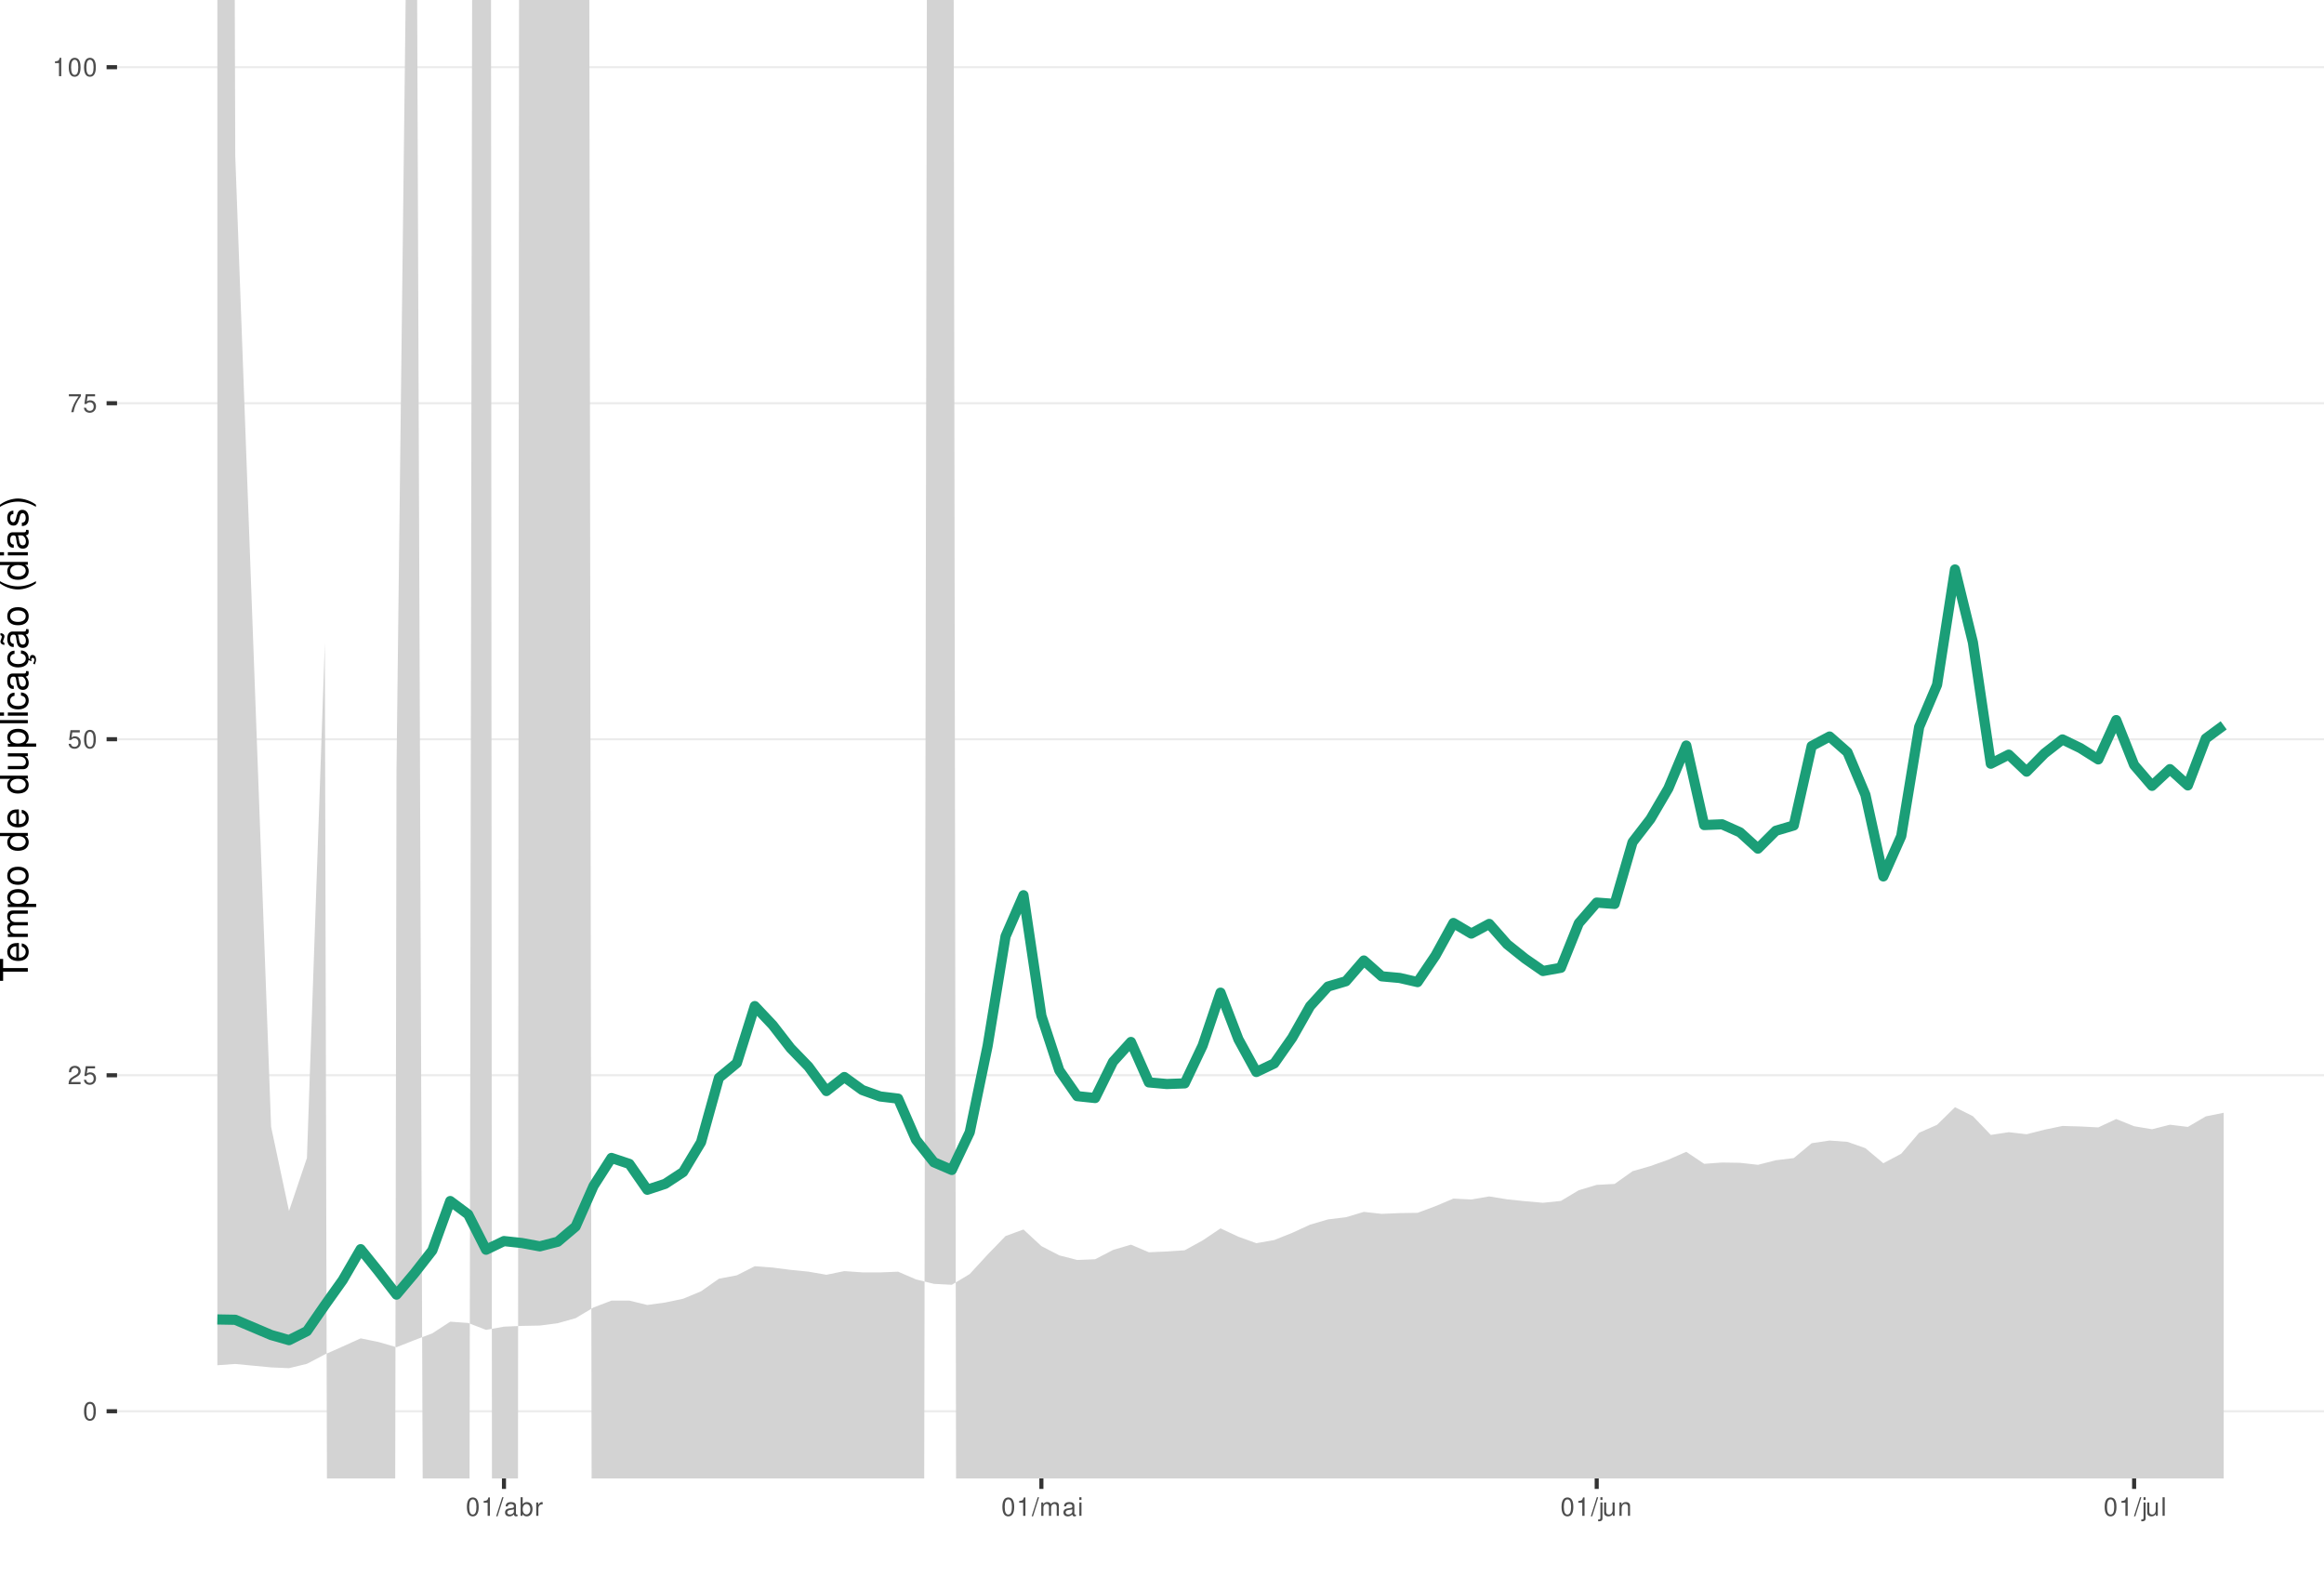
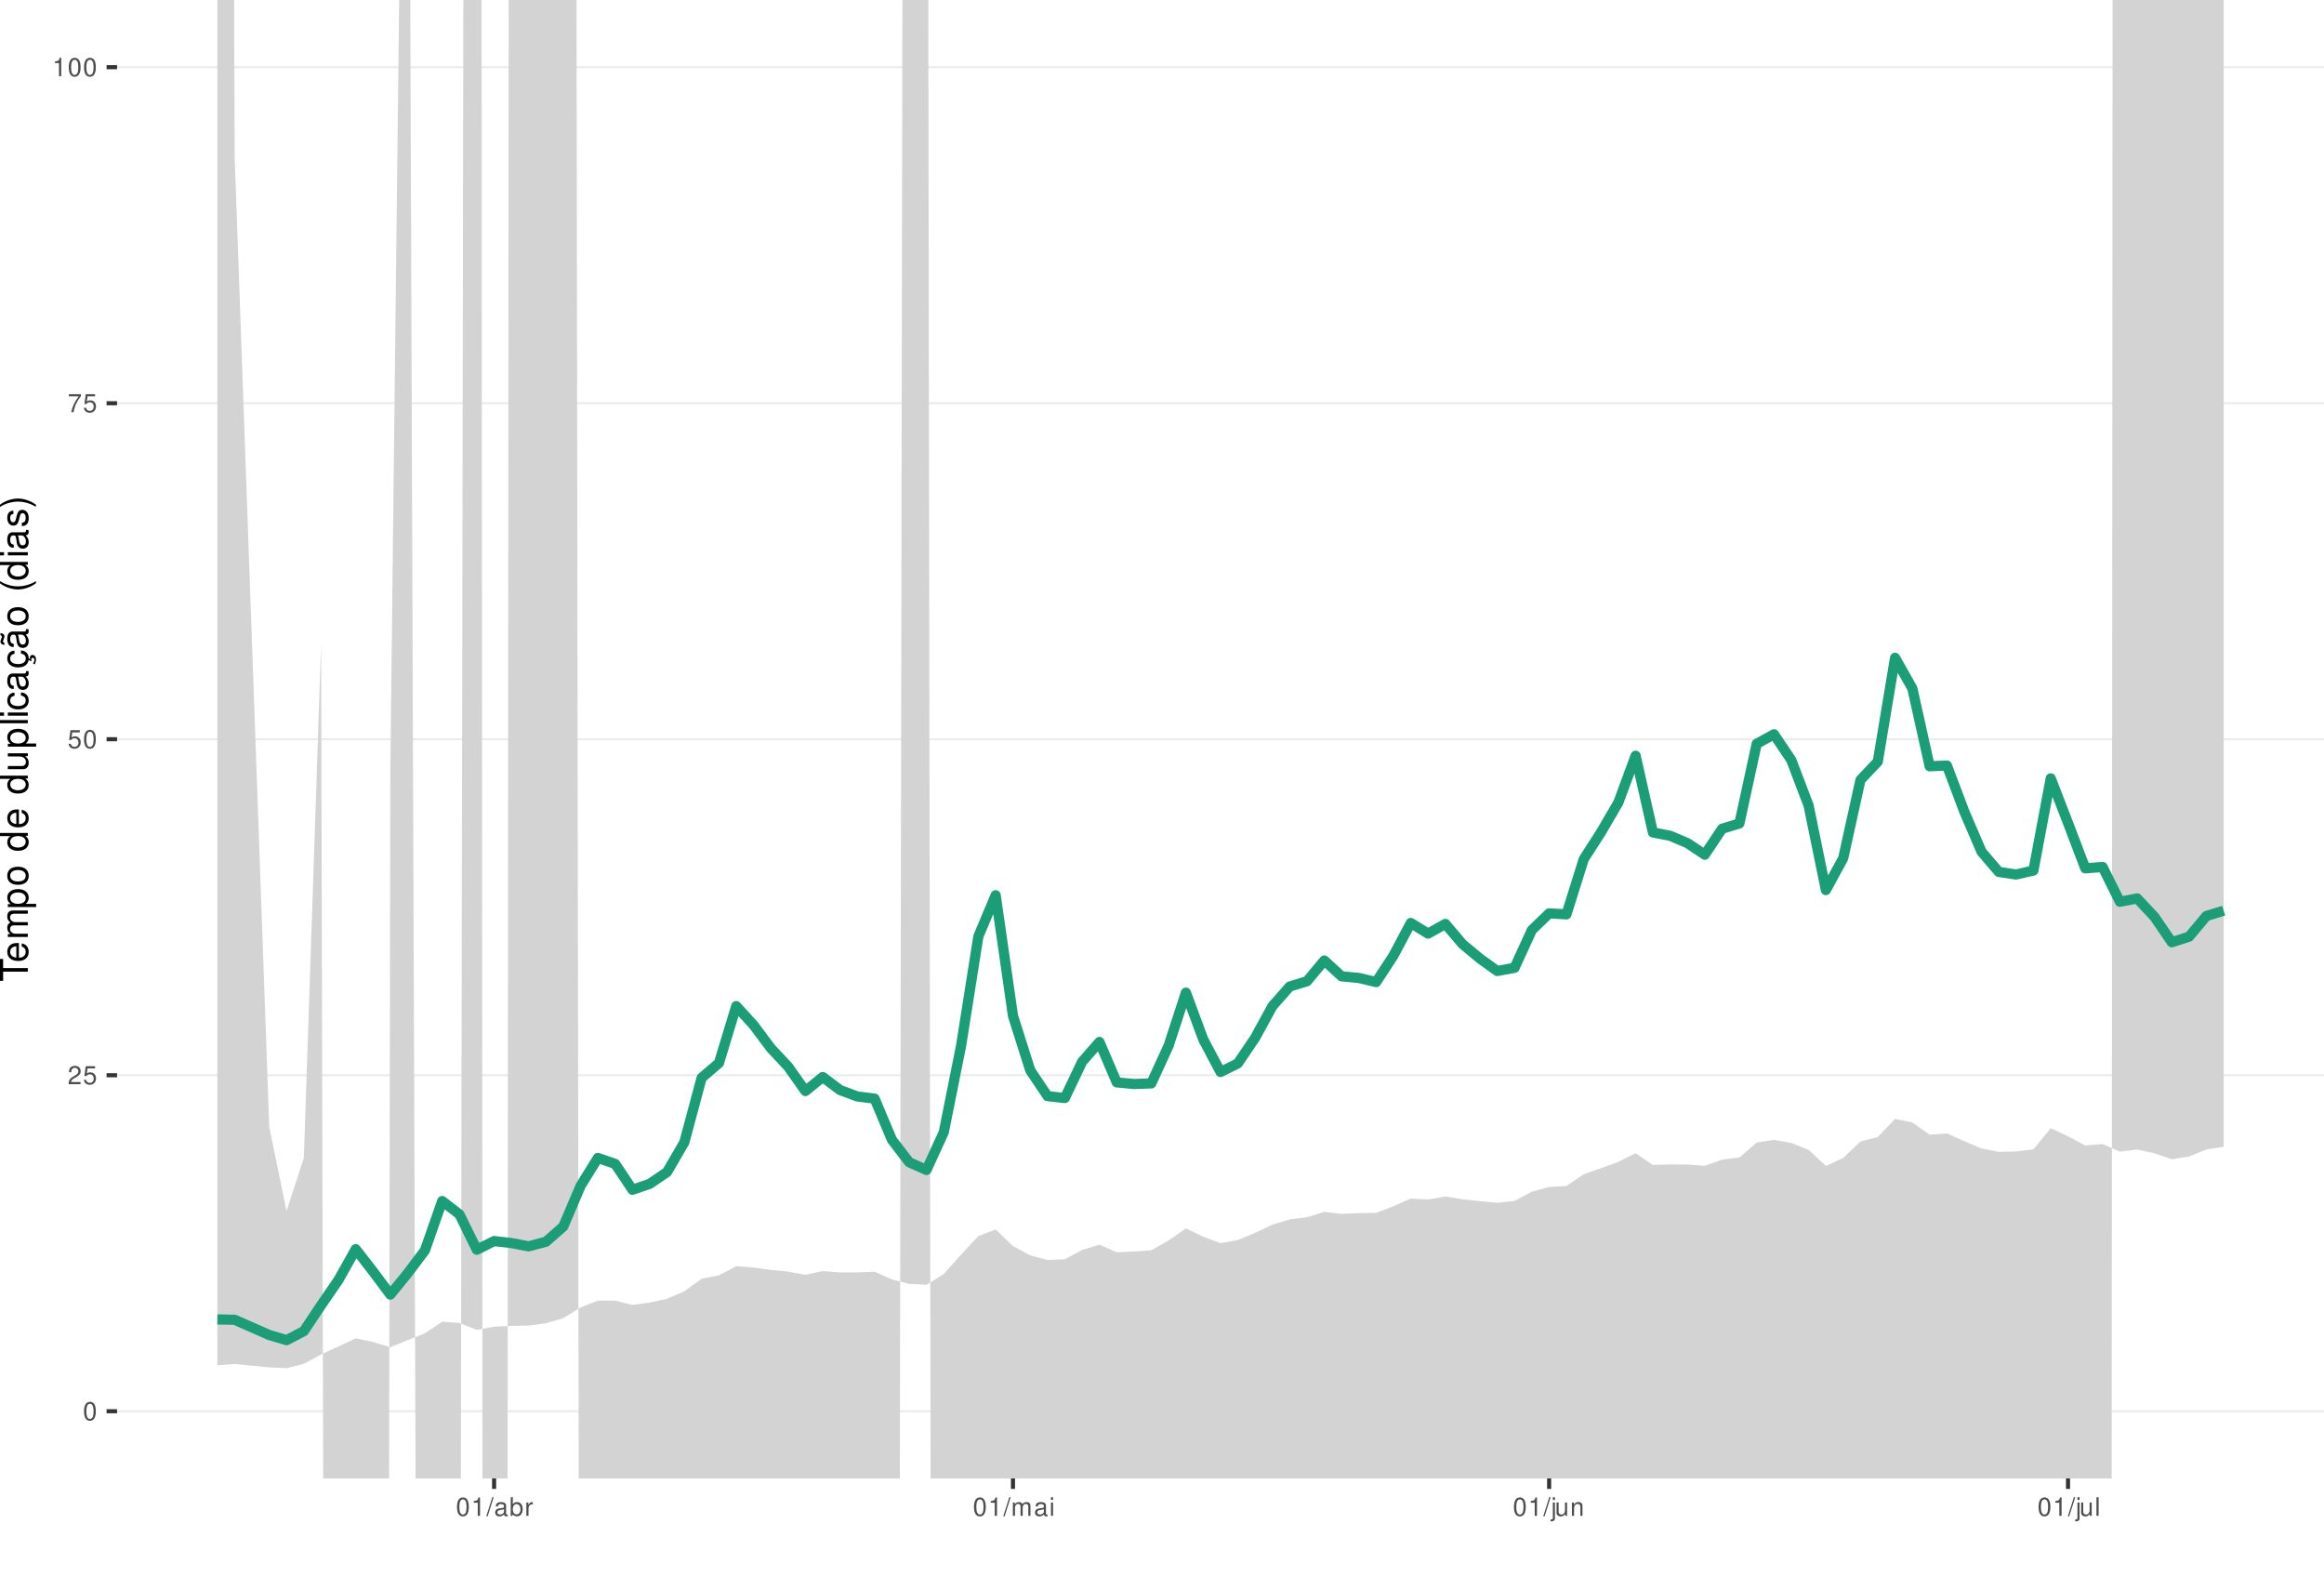
<svg xmlns="http://www.w3.org/2000/svg" xmlns:xlink="http://www.w3.org/1999/xlink" width="609pt" height="413pt" viewBox="0 0 609 413" version="1.1">
  <defs>
    <g>
      <symbol overflow="visible" id="glyph0-0">
        <path style="stroke:none;" d="" />
      </symbol>
      <symbol overflow="visible" id="glyph0-1">
        <path style="stroke:none;" d="M 1.828 -4.812 C 1.391 -4.812 0.984 -4.609 0.75 -4.281 C 0.438 -3.859 0.281 -3.219 0.281 -2.328 C 0.281 -0.703 0.812 0.156 1.828 0.156 C 2.828 0.156 3.375 -0.703 3.375 -2.297 C 3.375 -3.219 3.234 -3.844 2.922 -4.281 C 2.672 -4.625 2.281 -4.812 1.828 -4.812 Z M 1.828 -4.297 C 2.469 -4.297 2.781 -3.641 2.781 -2.344 C 2.781 -0.969 2.469 -0.328 1.812 -0.328 C 1.203 -0.328 0.891 -1 0.891 -2.328 C 0.891 -3.641 1.203 -4.297 1.828 -4.297 Z M 1.828 -4.297 " />
      </symbol>
      <symbol overflow="visible" id="glyph0-2">
        <path style="stroke:none;" d="M 3.375 -0.578 L 0.891 -0.578 C 0.938 -0.984 1.156 -1.234 1.734 -1.578 L 2.406 -1.953 C 3.062 -2.328 3.406 -2.812 3.406 -3.406 C 3.406 -3.812 3.234 -4.188 2.969 -4.438 C 2.688 -4.688 2.344 -4.812 1.891 -4.812 C 1.297 -4.812 0.844 -4.594 0.578 -4.188 C 0.422 -3.938 0.344 -3.641 0.328 -3.141 L 0.922 -3.141 C 0.938 -3.469 0.984 -3.672 1.062 -3.828 C 1.219 -4.125 1.516 -4.297 1.875 -4.297 C 2.406 -4.297 2.797 -3.906 2.797 -3.391 C 2.797 -3.016 2.578 -2.672 2.156 -2.438 L 1.547 -2.078 C 0.562 -1.516 0.281 -1.062 0.219 0 L 3.375 0 Z M 3.375 -0.578 " />
      </symbol>
      <symbol overflow="visible" id="glyph0-3">
        <path style="stroke:none;" d="M 3.172 -4.719 L 0.734 -4.719 L 0.375 -2.156 L 0.922 -2.156 C 1.188 -2.469 1.422 -2.594 1.797 -2.594 C 2.422 -2.594 2.812 -2.156 2.812 -1.453 C 2.812 -0.781 2.422 -0.359 1.781 -0.359 C 1.266 -0.359 0.953 -0.625 0.812 -1.156 L 0.234 -1.156 C 0.312 -0.766 0.375 -0.578 0.516 -0.406 C 0.781 -0.047 1.266 0.156 1.797 0.156 C 2.75 0.156 3.422 -0.547 3.422 -1.531 C 3.422 -2.469 2.797 -3.109 1.891 -3.109 C 1.562 -3.109 1.297 -3.016 1.016 -2.828 L 1.203 -4.141 L 3.172 -4.141 Z M 3.172 -4.719 " />
      </symbol>
      <symbol overflow="visible" id="glyph0-4">
        <path style="stroke:none;" d="M 3.469 -4.719 L 0.312 -4.719 L 0.312 -4.141 L 2.859 -4.141 C 1.734 -2.531 1.266 -1.547 0.922 0 L 1.547 0 C 1.797 -1.516 2.391 -2.812 3.469 -4.234 Z M 3.469 -4.719 " />
      </symbol>
      <symbol overflow="visible" id="glyph0-5">
        <path style="stroke:none;" d="M 1.719 -3.422 L 1.719 0 L 2.312 0 L 2.312 -4.812 L 1.922 -4.812 C 1.719 -4.078 1.578 -3.969 0.672 -3.859 L 0.672 -3.422 Z M 1.719 -3.422 " />
      </symbol>
      <symbol overflow="visible" id="glyph0-6">
        <path style="stroke:none;" d="M 1.531 -4.859 L -0.047 0.141 L 0.312 0.141 L 1.891 -4.859 Z M 1.531 -4.859 " />
      </symbol>
      <symbol overflow="visible" id="glyph0-7">
        <path style="stroke:none;" d="M 3.562 -0.328 C 3.5 -0.312 3.469 -0.312 3.438 -0.312 C 3.25 -0.312 3.141 -0.406 3.141 -0.578 L 3.141 -2.641 C 3.141 -3.25 2.688 -3.594 1.828 -3.594 C 1.312 -3.594 0.906 -3.438 0.672 -3.188 C 0.516 -3 0.453 -2.797 0.438 -2.453 L 0.984 -2.453 C 1.031 -2.875 1.297 -3.078 1.812 -3.078 C 2.312 -3.078 2.594 -2.891 2.594 -2.562 L 2.594 -2.406 C 2.578 -2.172 2.469 -2.078 2.016 -2.031 C 1.219 -1.922 1.109 -1.891 0.891 -1.812 C 0.484 -1.641 0.281 -1.328 0.281 -0.875 C 0.281 -0.25 0.719 0.156 1.422 0.156 C 1.859 0.156 2.219 0 2.609 -0.359 C 2.656 0 2.828 0.156 3.188 0.156 C 3.297 0.156 3.375 0.141 3.562 0.094 Z M 2.594 -1.094 C 2.594 -0.906 2.531 -0.797 2.375 -0.641 C 2.141 -0.438 1.875 -0.328 1.547 -0.328 C 1.109 -0.328 0.859 -0.547 0.859 -0.891 C 0.859 -1.266 1.094 -1.438 1.703 -1.531 C 2.297 -1.609 2.406 -1.641 2.594 -1.719 Z M 2.594 -1.094 " />
      </symbol>
      <symbol overflow="visible" id="glyph0-8">
        <path style="stroke:none;" d="M 0.359 -4.859 L 0.359 0 L 0.859 0 L 0.859 -0.453 C 1.125 -0.047 1.484 0.156 1.969 0.156 C 2.875 0.156 3.484 -0.594 3.484 -1.75 C 3.484 -2.891 2.922 -3.594 1.984 -3.594 C 1.516 -3.594 1.172 -3.406 0.906 -3.016 L 0.906 -4.859 Z M 1.891 -3.062 C 2.5 -3.062 2.906 -2.531 2.906 -1.703 C 2.906 -0.906 2.484 -0.359 1.891 -0.359 C 1.297 -0.359 0.906 -0.906 0.906 -1.719 C 0.906 -2.531 1.297 -3.062 1.891 -3.062 Z M 1.891 -3.062 " />
      </symbol>
      <symbol overflow="visible" id="glyph0-9">
        <path style="stroke:none;" d="M 0.453 -3.484 L 0.453 0 L 1.016 0 L 1.016 -1.812 C 1.031 -2.656 1.375 -3.016 2.141 -3 L 2.141 -3.562 C 2.047 -3.578 1.984 -3.594 1.922 -3.594 C 1.562 -3.594 1.297 -3.375 0.969 -2.859 L 0.969 -3.484 Z M 0.453 -3.484 " />
      </symbol>
      <symbol overflow="visible" id="glyph0-10">
        <path style="stroke:none;" d="M 0.469 -3.484 L 0.469 0 L 1.031 0 L 1.031 -2.188 C 1.031 -2.703 1.391 -3.109 1.844 -3.109 C 2.25 -3.109 2.484 -2.844 2.484 -2.406 L 2.484 0 L 3.047 0 L 3.047 -2.188 C 3.047 -2.703 3.422 -3.109 3.875 -3.109 C 4.266 -3.109 4.516 -2.844 4.516 -2.406 L 4.516 0 L 5.078 0 L 5.078 -2.609 C 5.078 -3.234 4.719 -3.594 4.062 -3.594 C 3.594 -3.594 3.312 -3.453 2.984 -3.062 C 2.781 -3.422 2.5 -3.594 2.047 -3.594 C 1.578 -3.594 1.266 -3.422 0.984 -3 L 0.984 -3.484 Z M 0.469 -3.484 " />
      </symbol>
      <symbol overflow="visible" id="glyph0-11">
        <path style="stroke:none;" d="M 1 -3.484 L 0.453 -3.484 L 0.453 0 L 1 0 Z M 1 -4.859 L 0.438 -4.859 L 0.438 -4.156 L 1 -4.156 Z M 1 -4.859 " />
      </symbol>
      <symbol overflow="visible" id="glyph0-12">
        <path style="stroke:none;" d="M 0.469 -3.484 L 0.469 0.5 C 0.469 0.859 0.359 0.969 0.016 0.969 C -0.031 0.969 -0.047 0.969 -0.125 0.953 L -0.125 1.438 C -0.047 1.438 -0.016 1.453 0.062 1.453 C 0.688 1.453 1.016 1.203 1.016 0.719 L 1.016 -3.484 Z M 1.016 -4.859 L 0.469 -4.859 L 0.469 -4.156 L 1.016 -4.156 Z M 1.016 -4.859 " />
      </symbol>
      <symbol overflow="visible" id="glyph0-13">
        <path style="stroke:none;" d="M 3.203 0 L 3.203 -3.484 L 2.656 -3.484 L 2.656 -1.516 C 2.656 -0.797 2.281 -0.328 1.703 -0.328 C 1.266 -0.328 0.984 -0.594 0.984 -1.016 L 0.984 -3.484 L 0.438 -3.484 L 0.438 -0.797 C 0.438 -0.219 0.859 0.156 1.547 0.156 C 2.062 0.156 2.391 -0.031 2.703 -0.484 L 2.703 0 Z M 3.203 0 " />
      </symbol>
      <symbol overflow="visible" id="glyph0-14">
        <path style="stroke:none;" d="M 0.469 -3.484 L 0.469 0 L 1.031 0 L 1.031 -1.922 C 1.031 -2.641 1.391 -3.109 1.969 -3.109 C 2.406 -3.109 2.688 -2.828 2.688 -2.422 L 2.688 0 L 3.234 0 L 3.234 -2.641 C 3.234 -3.219 2.812 -3.594 2.141 -3.594 C 1.625 -3.594 1.281 -3.391 0.984 -2.906 L 0.984 -3.484 Z M 0.469 -3.484 " />
      </symbol>
      <symbol overflow="visible" id="glyph0-15">
        <path style="stroke:none;" d="M 1.016 -4.859 L 0.453 -4.859 L 0.453 0 L 1.016 0 Z M 1.016 -4.859 " />
      </symbol>
      <symbol overflow="visible" id="glyph1-0">
        <path style="stroke:none;" d="" />
      </symbol>
      <symbol overflow="visible" id="glyph1-1">
        <path style="stroke:none;" d="M -6.469 -3.547 L -6.469 -5.938 L -7.297 -5.938 L -7.297 -0.203 L -6.469 -0.203 L -6.469 -2.609 L 0 -2.609 L 0 -3.547 Z M -6.469 -3.547 " />
      </symbol>
      <symbol overflow="visible" id="glyph1-2">
        <path style="stroke:none;" d="M -2.344 -5.125 C -3.141 -5.125 -3.625 -5.062 -4.016 -4.922 C -4.875 -4.578 -5.391 -3.781 -5.391 -2.797 C -5.391 -1.344 -4.281 -0.406 -2.547 -0.406 C -0.812 -0.406 0.234 -1.297 0.234 -2.781 C 0.234 -3.984 -0.453 -4.812 -1.594 -5.016 L -1.594 -4.188 C -0.906 -3.953 -0.547 -3.484 -0.547 -2.812 C -0.547 -2.281 -0.781 -1.828 -1.219 -1.547 C -1.516 -1.344 -1.812 -1.281 -2.344 -1.266 Z M -3.016 -1.297 C -3.984 -1.359 -4.625 -1.953 -4.625 -2.797 C -4.625 -3.641 -3.953 -4.234 -3.016 -4.234 Z M -3.016 -1.297 " />
      </symbol>
      <symbol overflow="visible" id="glyph1-3">
        <path style="stroke:none;" d="M -5.234 -0.703 L 0 -0.703 L 0 -1.547 L -3.297 -1.547 C -4.047 -1.547 -4.656 -2.094 -4.656 -2.766 C -4.656 -3.391 -4.281 -3.734 -3.609 -3.734 L 0 -3.734 L 0 -4.578 L -3.297 -4.578 C -4.047 -4.578 -4.656 -5.125 -4.656 -5.812 C -4.656 -6.422 -4.266 -6.781 -3.609 -6.781 L 0 -6.781 L 0 -7.625 L -3.938 -7.625 C -4.875 -7.625 -5.391 -7.078 -5.391 -6.094 C -5.391 -5.406 -5.188 -4.984 -4.594 -4.484 C -5.156 -4.188 -5.391 -3.766 -5.391 -3.078 C -5.391 -2.375 -5.125 -1.906 -4.5 -1.469 L -5.234 -1.469 Z M -5.234 -0.703 " />
      </symbol>
      <symbol overflow="visible" id="glyph1-4">
        <path style="stroke:none;" d="M 2.188 -0.547 L 2.188 -1.375 L -0.547 -1.375 C -0.016 -1.812 0.234 -2.312 0.234 -2.984 C 0.234 -4.344 -0.859 -5.234 -2.531 -5.234 C -4.297 -5.234 -5.391 -4.375 -5.391 -2.984 C -5.391 -2.266 -5.062 -1.703 -4.453 -1.312 L -5.234 -1.312 L -5.234 -0.547 Z M -4.609 -2.844 C -4.609 -3.766 -3.797 -4.359 -2.547 -4.359 C -1.359 -4.359 -0.547 -3.75 -0.547 -2.844 C -0.547 -1.953 -1.344 -1.375 -2.578 -1.375 C -3.812 -1.375 -4.609 -1.953 -4.609 -2.844 Z M -4.609 -2.844 " />
      </symbol>
      <symbol overflow="visible" id="glyph1-5">
        <path style="stroke:none;" d="M -5.391 -2.719 C -5.391 -1.234 -4.344 -0.359 -2.578 -0.359 C -0.812 -0.359 0.234 -1.234 0.234 -2.734 C 0.234 -4.203 -0.812 -5.094 -2.547 -5.094 C -4.359 -5.094 -5.391 -4.234 -5.391 -2.719 Z M -4.625 -2.734 C -4.625 -3.672 -3.844 -4.234 -2.547 -4.234 C -1.312 -4.234 -0.547 -3.656 -0.547 -2.734 C -0.547 -1.797 -1.312 -1.234 -2.578 -1.234 C -3.844 -1.234 -4.625 -1.797 -4.625 -2.734 Z M -4.625 -2.734 " />
      </symbol>
      <symbol overflow="visible" id="glyph1-6">
        <path style="stroke:none;" d="" />
      </symbol>
      <symbol overflow="visible" id="glyph1-7">
        <path style="stroke:none;" d="M -7.297 -4.953 L -7.297 -4.125 L -4.578 -4.125 C -5.109 -3.766 -5.391 -3.203 -5.391 -2.516 C -5.391 -1.156 -4.297 -0.266 -2.625 -0.266 C -0.859 -0.266 0.234 -1.125 0.234 -2.547 C 0.234 -3.266 -0.047 -3.766 -0.688 -4.203 L 0 -4.203 L 0 -4.953 Z M -4.609 -2.656 C -4.609 -3.547 -3.812 -4.125 -2.562 -4.125 C -1.344 -4.125 -0.547 -3.547 -0.547 -2.656 C -0.547 -1.734 -1.359 -1.125 -2.578 -1.125 C -3.797 -1.125 -4.609 -1.734 -4.609 -2.656 Z M -4.609 -2.656 " />
      </symbol>
      <symbol overflow="visible" id="glyph1-8">
        <path style="stroke:none;" d="M 0 -4.812 L -5.234 -4.812 L -5.234 -3.984 L -2.266 -3.984 C -1.203 -3.984 -0.5 -3.438 -0.5 -2.562 C -0.5 -1.906 -0.906 -1.484 -1.531 -1.484 L -5.234 -1.484 L -5.234 -0.656 L -1.203 -0.656 C -0.328 -0.656 0.234 -1.297 0.234 -2.312 C 0.234 -3.094 -0.047 -3.578 -0.734 -4.062 L 0 -4.062 Z M 0 -4.812 " />
      </symbol>
      <symbol overflow="visible" id="glyph1-9">
        <path style="stroke:none;" d="M -7.297 -1.516 L -7.297 -0.688 L 0 -0.688 L 0 -1.516 Z M -7.297 -1.516 " />
      </symbol>
      <symbol overflow="visible" id="glyph1-10">
        <path style="stroke:none;" d="M -5.234 -1.5 L -5.234 -0.672 L 0 -0.672 L 0 -1.5 Z M -7.297 -1.5 L -7.297 -0.656 L -6.234 -0.656 L -6.234 -1.5 Z M -7.297 -1.5 " />
      </symbol>
      <symbol overflow="visible" id="glyph1-11">
        <path style="stroke:none;" d="M -3.484 -4.703 C -3.984 -4.672 -4.312 -4.562 -4.609 -4.359 C -5.094 -4 -5.391 -3.375 -5.391 -2.641 C -5.391 -1.219 -4.266 -0.312 -2.531 -0.312 C -0.844 -0.312 0.234 -1.203 0.234 -2.625 C 0.234 -3.875 -0.516 -4.672 -1.797 -4.766 L -1.797 -3.938 C -0.953 -3.797 -0.547 -3.359 -0.547 -2.656 C -0.547 -1.734 -1.297 -1.188 -2.531 -1.188 C -3.844 -1.188 -4.625 -1.719 -4.625 -2.625 C -4.625 -3.328 -4.203 -3.766 -3.484 -3.875 Z M -3.484 -4.703 " />
      </symbol>
      <symbol overflow="visible" id="glyph1-12">
        <path style="stroke:none;" d="M -0.484 -5.344 C -0.469 -5.266 -0.469 -5.219 -0.469 -5.172 C -0.469 -4.875 -0.625 -4.719 -0.875 -4.719 L -3.953 -4.719 C -4.891 -4.719 -5.391 -4.047 -5.391 -2.75 C -5.391 -1.984 -5.172 -1.375 -4.781 -1.016 C -4.516 -0.766 -4.203 -0.672 -3.688 -0.656 L -3.688 -1.484 C -4.328 -1.562 -4.625 -1.938 -4.625 -2.719 C -4.625 -3.484 -4.344 -3.891 -3.844 -3.891 L -3.625 -3.891 C -3.266 -3.875 -3.125 -3.703 -3.047 -3.016 C -2.891 -1.844 -2.844 -1.656 -2.719 -1.344 C -2.453 -0.734 -2 -0.422 -1.312 -0.422 C -0.375 -0.422 0.234 -1.078 0.234 -2.141 C 0.234 -2.797 0 -3.328 -0.547 -3.922 C 0 -3.984 0.234 -4.234 0.234 -4.781 C 0.234 -4.953 0.203 -5.062 0.141 -5.344 Z M -1.656 -3.891 C -1.375 -3.891 -1.203 -3.812 -0.969 -3.562 C -0.656 -3.219 -0.5 -2.812 -0.5 -2.312 C -0.5 -1.672 -0.812 -1.297 -1.344 -1.297 C -1.891 -1.297 -2.172 -1.656 -2.297 -2.547 C -2.422 -3.438 -2.453 -3.609 -2.594 -3.891 Z M -1.656 -3.891 " />
      </symbol>
      <symbol overflow="visible" id="glyph1-13">
        <path style="stroke:none;" d="M 0.234 -2.641 C 0.234 -3.875 -0.547 -4.703 -1.797 -4.766 L -1.797 -3.938 C -0.953 -3.797 -0.531 -3.359 -0.531 -2.656 C -0.531 -1.734 -1.281 -1.188 -2.516 -1.188 C -3.844 -1.188 -4.625 -1.719 -4.625 -2.625 C -4.625 -3.328 -4.203 -3.766 -3.484 -3.875 L -3.484 -4.703 C -3.984 -4.672 -4.312 -4.562 -4.609 -4.359 C -5.094 -4 -5.391 -3.375 -5.391 -2.641 C -5.391 -1.219 -4.266 -0.312 -2.531 -0.312 C -1.469 -0.312 -0.625 -0.672 -0.156 -1.312 C 0.047 -1.594 0.125 -1.812 0.203 -2.25 L 0.922 -1.938 L 0.984 -2.062 C 0.938 -2.188 0.906 -2.25 0.906 -2.375 C 0.906 -2.656 1.047 -2.828 1.281 -2.828 C 1.547 -2.828 1.734 -2.594 1.734 -2.297 C 1.734 -2.031 1.672 -1.844 1.438 -1.406 L 1.406 -1.312 L 1.812 -1.094 C 2.078 -1.75 2.141 -1.953 2.141 -2.344 C 2.141 -3.109 1.781 -3.578 1.203 -3.578 C 0.781 -3.578 0.547 -3.297 0.547 -2.797 C 0.547 -2.703 0.547 -2.641 0.562 -2.516 Z M 0.234 -2.641 " />
      </symbol>
      <symbol overflow="visible" id="glyph1-14">
        <path style="stroke:none;" d="M -0.484 -5.344 C -0.469 -5.266 -0.469 -5.219 -0.469 -5.172 C -0.469 -4.875 -0.625 -4.719 -0.875 -4.719 L -3.953 -4.719 C -4.891 -4.719 -5.391 -4.047 -5.391 -2.75 C -5.391 -1.984 -5.172 -1.375 -4.781 -1.016 C -4.516 -0.766 -4.203 -0.672 -3.688 -0.656 L -3.688 -1.484 C -4.328 -1.562 -4.625 -1.938 -4.625 -2.719 C -4.625 -3.484 -4.344 -3.891 -3.844 -3.891 L -3.625 -3.891 C -3.266 -3.875 -3.125 -3.703 -3.047 -3.016 C -2.891 -1.844 -2.844 -1.656 -2.719 -1.344 C -2.453 -0.734 -2 -0.422 -1.312 -0.422 C -0.375 -0.422 0.234 -1.078 0.234 -2.141 C 0.234 -2.797 0 -3.328 -0.547 -3.922 C 0 -3.984 0.234 -4.234 0.234 -4.781 C 0.234 -4.953 0.203 -5.062 0.141 -5.344 Z M -1.656 -3.891 C -1.375 -3.891 -1.203 -3.812 -0.969 -3.562 C -0.656 -3.219 -0.5 -2.812 -0.5 -2.312 C -0.5 -1.672 -0.812 -1.297 -1.344 -1.297 C -1.891 -1.297 -2.172 -1.656 -2.297 -2.547 C -2.422 -3.438 -2.453 -3.609 -2.594 -3.891 Z M -7.172 -3.75 C -6.922 -3.672 -6.812 -3.547 -6.812 -3.375 C -6.812 -3.25 -6.875 -2.984 -6.984 -2.734 C -7.156 -2.312 -7.172 -2.25 -7.172 -2.047 C -7.172 -1.594 -6.797 -1.297 -6.141 -1.188 L -6.141 -1.766 C -6.375 -1.812 -6.5 -1.938 -6.5 -2.094 C -6.5 -2.203 -6.469 -2.344 -6.375 -2.578 C -6.156 -3.156 -6.125 -3.234 -6.125 -3.438 C -6.125 -3.922 -6.484 -4.219 -7.172 -4.312 Z M -7.172 -3.75 " />
      </symbol>
      <symbol overflow="visible" id="glyph1-15">
        <path style="stroke:none;" d="M -7.297 -2.359 C -5.984 -1.359 -4.156 -0.734 -2.594 -0.734 C -1.016 -0.734 0.812 -1.359 2.125 -2.359 L 2.125 -2.906 C 0.688 -2.031 -0.984 -1.547 -2.594 -1.547 C -4.188 -1.547 -5.875 -2.031 -7.297 -2.906 Z M -7.297 -2.359 " />
      </symbol>
      <symbol overflow="visible" id="glyph1-16">
        <path style="stroke:none;" d="M -3.781 -4.375 C -4.812 -4.375 -5.391 -3.688 -5.391 -2.484 C -5.391 -1.266 -4.766 -0.469 -3.797 -0.469 C -2.969 -0.469 -2.578 -0.891 -2.281 -2.125 L -2.094 -2.906 C -1.953 -3.484 -1.734 -3.719 -1.375 -3.719 C -0.875 -3.719 -0.547 -3.234 -0.547 -2.5 C -0.547 -2.047 -0.672 -1.672 -0.891 -1.453 C -1.047 -1.328 -1.188 -1.266 -1.562 -1.219 L -1.562 -0.344 C -0.344 -0.375 0.234 -1.062 0.234 -2.438 C 0.234 -3.75 -0.422 -4.594 -1.438 -4.594 C -2.203 -4.594 -2.641 -4.156 -2.891 -3.109 L -3.078 -2.312 C -3.234 -1.625 -3.453 -1.344 -3.828 -1.344 C -4.312 -1.344 -4.625 -1.766 -4.625 -2.453 C -4.625 -3.125 -4.328 -3.484 -3.781 -3.5 Z M -3.781 -4.375 " />
      </symbol>
      <symbol overflow="visible" id="glyph1-17">
        <path style="stroke:none;" d="M 2.125 -0.938 C 0.812 -1.938 -1.016 -2.562 -2.578 -2.562 C -4.156 -2.562 -5.984 -1.938 -7.297 -0.938 L -7.297 -0.375 C -5.859 -1.266 -4.188 -1.75 -2.578 -1.75 C -0.984 -1.75 0.703 -1.266 2.125 -0.375 Z M 2.125 -0.938 " />
      </symbol>
    </g>
    <clipPath id="clip1">
      <path d="M 30.672 0 L 609 0 L 609 387.328 L 30.672 387.328 Z M 30.672 0 " />
    </clipPath>
    <clipPath id="clip2">
      <path d="M 30.672 369 L 609 369 L 609 370 L 30.672 370 Z M 30.672 369 " />
    </clipPath>
    <clipPath id="clip3">
      <path d="M 30.672 281 L 609 281 L 609 282 L 30.672 282 Z M 30.672 281 " />
    </clipPath>
    <clipPath id="clip4">
      <path d="M 30.672 193 L 609 193 L 609 194 L 30.672 194 Z M 30.672 193 " />
    </clipPath>
    <clipPath id="clip5">
      <path d="M 30.672 105 L 609 105 L 609 106 L 30.672 106 Z M 30.672 105 " />
    </clipPath>
    <clipPath id="clip6">
      <path d="M 30.672 17 L 609 17 L 609 18 L 30.672 18 Z M 30.672 17 " />
    </clipPath>
    <clipPath id="clip7">
      <path d="M 56 0 L 583 0 L 583 387.328 L 56 387.328 Z M 56 0 " />
    </clipPath>
  </defs>
  <g id="surface36">
    <rect x="0" y="0" width="609" height="413" style="fill:rgb(100%,100%,100%);fill-opacity:1;stroke:none;" />
    <rect x="0" y="0" width="609" height="413" style="fill:rgb(100%,100%,100%);fill-opacity:1;stroke:none;" />
    <path style="fill:none;stroke-width:1.067;stroke-linecap:round;stroke-linejoin:round;stroke:rgb(100%,100%,100%);stroke-opacity:1;stroke-miterlimit:10;" d="M 0 413 L 609 413 L 609 0 L 0 0 Z M 0 413 " />
    <g clip-path="url(#clip1)" clip-rule="nonzero">
      <path style=" stroke:none;fill-rule:nonzero;fill:rgb(100%,100%,100%);fill-opacity:1;" d="M 30.672 387.328 L 609 387.328 L 609 0 L 30.672 0 Z M 30.672 387.328 " />
    </g>
    <g clip-path="url(#clip2)" clip-rule="nonzero">
      <path style="fill:none;stroke-width:0.533;stroke-linecap:butt;stroke-linejoin:round;stroke:rgb(92.157%,92.157%,92.157%);stroke-opacity:1;stroke-miterlimit:10;" d="M 30.672 369.723 L 609 369.723 " />
    </g>
    <g clip-path="url(#clip3)" clip-rule="nonzero">
      <path style="fill:none;stroke-width:0.533;stroke-linecap:butt;stroke-linejoin:round;stroke:rgb(92.157%,92.157%,92.157%);stroke-opacity:1;stroke-miterlimit:10;" d="M 30.672 281.695 L 609 281.695 " />
    </g>
    <g clip-path="url(#clip4)" clip-rule="nonzero">
      <path style="fill:none;stroke-width:0.533;stroke-linecap:butt;stroke-linejoin:round;stroke:rgb(92.157%,92.157%,92.157%);stroke-opacity:1;stroke-miterlimit:10;" d="M 30.672 193.664 L 609 193.664 " />
    </g>
    <g clip-path="url(#clip5)" clip-rule="nonzero">
      <path style="fill:none;stroke-width:0.533;stroke-linecap:butt;stroke-linejoin:round;stroke:rgb(92.157%,92.157%,92.157%);stroke-opacity:1;stroke-miterlimit:10;" d="M 30.672 105.637 L 609 105.637 " />
    </g>
    <g clip-path="url(#clip6)" clip-rule="nonzero">
      <path style="fill:none;stroke-width:0.533;stroke-linecap:butt;stroke-linejoin:round;stroke:rgb(92.157%,92.157%,92.157%);stroke-opacity:1;stroke-miterlimit:10;" d="M 30.672 17.605 L 609 17.605 " />
    </g>
    <g clip-path="url(#clip7)" clip-rule="nonzero">
-       <path style=" stroke:none;fill-rule:nonzero;fill:rgb(82.745%,82.745%,82.745%);fill-opacity:1;" d="M 61.52 0 L 61.652 40.953 L 71.043 295.219 L 75.734 317.262 L 80.43 303.367 L 85.125 168.457 L 85.738 413 L 103.52 413 L 103.902 201.699 L 106.301 0 L 109.316 0 L 110.855 413 L 123 413 L 123.719 0 L 128.672 0 L 128.93 413 L 135.719 413 L 136.016 0 L 154.434 0 L 155.07 413 L 242.145 413 L 242.883 0 L 249.914 0 L 250.574 413 L 582.711 413 L 582.711 291.52 L 578.02 292.477 L 573.324 295.23 L 568.629 294.656 L 563.934 295.84 L 559.242 295.051 L 554.547 293.164 L 549.852 295.359 L 545.16 295.113 L 540.465 294.98 L 535.77 295.953 L 531.074 297.152 L 526.383 296.613 L 521.688 297.332 L 516.992 292.422 L 512.301 290.07 L 507.605 294.68 L 502.91 296.754 L 498.215 302.254 L 493.523 304.746 L 488.828 300.801 L 484.133 299.148 L 479.438 298.797 L 474.746 299.5 L 470.051 303.398 L 465.355 303.965 L 460.664 305.164 L 455.969 304.633 L 451.273 304.559 L 446.578 304.902 L 441.887 301.754 L 437.191 303.812 L 432.496 305.484 L 427.805 306.836 L 423.109 310.168 L 418.414 310.414 L 413.719 311.82 L 409.027 314.617 L 404.332 315.105 L 399.637 314.695 L 394.941 314.207 L 390.25 313.441 L 385.555 314.25 L 380.859 314.008 L 376.168 315.992 L 371.473 317.738 L 366.777 317.809 L 362.082 318.008 L 357.391 317.492 L 352.695 318.891 L 348 319.461 L 343.309 320.836 L 338.613 322.988 L 333.918 324.867 L 329.223 325.691 L 324.531 324.004 L 319.836 321.812 L 315.141 324.977 L 310.445 327.547 L 305.754 327.867 L 301.059 328.07 L 296.363 326.078 L 291.672 327.465 L 286.977 329.902 L 282.281 330.09 L 277.586 328.883 L 272.895 326.457 L 268.199 322.102 L 263.504 323.82 L 258.812 328.668 L 254.117 333.773 L 249.422 336.594 L 244.727 336.348 L 240.035 335.18 L 235.34 333.16 L 230.645 333.348 L 225.949 333.336 L 221.258 333.008 L 216.562 333.969 L 211.867 333.152 L 207.176 332.684 L 202.48 332.078 L 197.785 331.73 L 193.09 334.109 L 188.398 334.996 L 183.703 338.301 L 179.008 340.25 L 174.316 341.234 L 169.621 341.879 L 164.926 340.738 L 160.23 340.738 L 155.539 342.531 L 150.844 345.336 L 146.148 346.664 L 141.453 347.277 L 136.762 347.363 L 132.066 347.559 L 127.371 348.41 L 122.68 346.59 L 117.984 346.258 L 113.289 349.309 L 108.594 351.094 L 103.902 352.949 L 99.207 351.582 L 94.512 350.625 L 89.82 352.75 L 85.125 354.836 L 80.43 357.301 L 75.734 358.438 L 71.043 358.234 L 61.652 357.336 L 56.957 357.668 L 56.957 0 Z M 61.52 0 " />
-     </g>
-     <path style="fill:none;stroke-width:2.667;stroke-linecap:butt;stroke-linejoin:round;stroke:rgb(10.588%,61.961%,46.667%);stroke-opacity:1;stroke-miterlimit:10;" d="M 56.957 345.672 L 61.652 345.758 L 71.043 349.746 L 75.734 351.094 L 80.43 348.738 L 85.125 341.934 L 89.82 335.348 L 94.512 327.262 L 99.207 333.098 L 103.902 339.164 L 108.594 333.598 L 113.289 327.59 L 117.984 314.652 L 122.68 318.156 L 127.371 327.406 L 132.066 325.141 L 136.762 325.652 L 141.453 326.52 L 146.148 325.312 L 150.844 321.332 L 155.539 310.688 L 160.23 303.359 L 164.926 304.922 L 169.621 311.691 L 174.316 310.141 L 179.008 307.059 L 183.703 299.25 L 188.398 282.375 L 193.09 278.496 L 197.785 263.578 L 202.48 268.547 L 207.176 274.602 L 211.867 279.445 L 216.562 285.836 L 221.258 282.16 L 225.949 285.566 L 230.645 287.254 L 235.34 287.816 L 240.035 298.59 L 244.727 304.488 L 249.422 306.508 L 254.117 296.629 L 258.812 273.961 L 263.504 245.305 L 268.199 234.535 L 272.895 266.133 L 277.586 280.422 L 282.281 287.168 L 286.977 287.664 L 291.672 278.156 L 296.363 272.977 L 301.059 283.57 L 305.754 283.992 L 310.445 283.824 L 315.141 273.934 L 319.836 260.055 L 324.531 272.285 L 329.223 280.84 L 333.918 278.598 L 338.613 271.895 L 343.309 263.598 L 348 258.457 L 352.695 257.066 L 357.391 251.633 L 362.082 255.781 L 366.777 256.207 L 371.473 257.289 L 376.168 250.344 L 380.859 241.809 L 385.555 244.586 L 390.25 242.047 L 394.941 247.379 L 399.637 251.129 L 404.332 254.387 L 409.027 253.543 L 413.719 241.871 L 418.414 236.461 L 423.109 236.812 L 427.805 220.645 L 432.496 214.574 L 437.191 206.543 L 441.887 195.316 L 446.578 216.148 L 451.273 215.957 L 455.969 218.055 L 460.664 222.328 L 465.355 217.645 L 470.051 216.254 L 474.746 195.453 L 479.438 192.953 L 484.133 197.086 L 488.828 208.238 L 493.523 229.602 L 498.215 219.043 L 502.91 190.449 L 507.605 179.402 L 512.301 149.191 L 516.992 168.289 L 521.688 200.078 L 526.383 197.703 L 531.074 202.156 L 535.77 197.379 L 540.465 193.719 L 545.16 195.992 L 549.852 198.949 L 554.547 188.648 L 559.242 200.418 L 563.934 205.875 L 568.629 201.5 L 573.324 205.762 L 578.02 193.488 L 582.711 190.027 " />
+       <path style=" stroke:none;fill-rule:nonzero;fill:rgb(82.745%,82.745%,82.745%);fill-opacity:1;" d="M 61.359 0 L 61.492 40.953 L 70.555 295.219 L 75.09 317.262 L 79.621 303.367 L 84.152 168.457 L 84.746 413 L 101.914 413 L 102.281 201.699 L 104.598 0 L 107.512 0 L 108.996 413 L 120.723 413 L 121.418 0 L 126.199 0 L 126.449 413 L 133 413 L 133.289 0 L 151.074 0 L 151.684 413 L 235.758 413 L 236.473 0 L 243.262 0 L 243.898 413 L 553.352 413 L 553.602 0 L 582.711 0 L 582.711 300.449 L 578.18 301.137 L 573.648 302.98 L 569.117 303.699 L 564.582 302.137 L 560.051 301.148 L 555.52 301.703 L 550.984 299.707 L 546.453 300.098 L 541.922 297.688 L 537.391 295.559 L 532.855 301.094 L 528.324 301.652 L 523.793 301.773 L 519.258 300.883 L 514.727 298.973 L 510.195 296.93 L 505.664 297.258 L 501.129 294.066 L 496.598 293.121 L 492.066 297.883 L 487.531 299.055 L 483 303.363 L 478.469 305.457 L 473.938 301.242 L 469.402 299.418 L 464.871 298.633 L 460.34 299.336 L 455.805 303.238 L 451.273 303.801 L 446.742 305.41 L 442.211 305.105 L 437.676 305.051 L 433.145 305.199 L 428.613 302.117 L 424.078 304.391 L 419.547 306.051 L 415.016 307.613 L 410.484 310.707 L 405.949 310.973 L 401.418 312.188 L 396.887 314.617 L 392.352 315.105 L 387.82 314.695 L 383.289 314.207 L 378.758 313.441 L 374.223 314.25 L 369.691 314.008 L 365.16 315.992 L 360.625 317.738 L 356.094 317.809 L 351.562 318.008 L 347.031 317.492 L 342.496 318.891 L 337.965 319.461 L 333.434 320.836 L 328.898 322.988 L 324.367 324.867 L 319.836 325.691 L 315.305 324.004 L 310.77 321.812 L 306.238 324.977 L 301.707 327.547 L 297.176 327.867 L 292.641 328.07 L 288.109 326.078 L 283.578 327.465 L 279.043 329.902 L 274.512 330.09 L 269.98 328.883 L 265.449 326.457 L 260.914 322.102 L 256.383 323.82 L 251.852 328.668 L 247.316 333.773 L 242.785 336.594 L 238.254 336.348 L 233.723 335.18 L 229.188 333.16 L 224.656 333.348 L 220.125 333.336 L 215.59 333.008 L 211.059 333.969 L 206.527 333.152 L 201.996 332.684 L 197.461 332.078 L 192.93 331.73 L 188.398 334.109 L 183.863 334.996 L 179.332 338.301 L 174.801 340.25 L 170.27 341.234 L 165.734 341.879 L 161.203 340.738 L 156.672 340.738 L 152.137 342.531 L 147.605 345.336 L 143.074 346.664 L 138.543 347.277 L 134.008 347.363 L 129.477 347.559 L 124.945 348.41 L 120.41 346.59 L 115.879 346.258 L 111.348 349.309 L 106.816 351.094 L 102.281 352.949 L 97.75 351.582 L 93.219 350.625 L 88.684 352.75 L 84.152 354.836 L 79.621 357.301 L 75.09 358.438 L 70.555 358.234 L 61.492 357.336 L 56.957 357.668 L 56.957 0 Z M 61.359 0 " />
+     </g>
+     <path style="fill:none;stroke-width:2.667;stroke-linecap:butt;stroke-linejoin:round;stroke:rgb(10.588%,61.961%,46.667%);stroke-opacity:1;stroke-miterlimit:10;" d="M 56.957 345.672 L 61.492 345.758 L 70.555 349.746 L 75.09 351.094 L 79.621 348.738 L 84.152 341.934 L 88.684 335.348 L 93.219 327.262 L 97.75 333.098 L 102.281 339.164 L 106.816 333.598 L 111.348 327.59 L 115.879 314.652 L 120.41 318.156 L 124.945 327.406 L 129.477 325.141 L 134.008 325.652 L 138.543 326.52 L 143.074 325.312 L 147.605 321.332 L 152.137 310.688 L 156.672 303.359 L 161.203 304.922 L 165.734 311.691 L 170.27 310.141 L 174.801 307.059 L 179.332 299.25 L 183.863 282.375 L 188.398 278.496 L 192.93 263.578 L 197.461 268.547 L 201.996 274.602 L 206.527 279.445 L 211.059 285.836 L 215.59 282.16 L 220.125 285.566 L 224.656 287.254 L 229.188 287.816 L 233.723 298.59 L 238.254 304.488 L 242.785 306.508 L 247.316 296.629 L 251.852 273.961 L 256.383 245.305 L 260.914 234.535 L 265.449 266.133 L 269.98 280.422 L 274.512 287.168 L 279.043 287.664 L 283.578 278.156 L 288.109 272.977 L 292.641 283.57 L 297.176 283.992 L 301.707 283.824 L 306.238 273.934 L 310.77 260.055 L 315.305 272.285 L 319.836 280.84 L 324.367 278.598 L 328.898 271.895 L 333.434 263.598 L 337.965 258.457 L 342.496 257.066 L 347.031 251.633 L 351.562 255.781 L 356.094 256.207 L 360.625 257.289 L 365.16 250.344 L 369.691 241.809 L 374.223 244.586 L 378.758 242.047 L 383.289 247.379 L 387.82 251.129 L 392.352 254.387 L 396.887 253.543 L 401.418 243.664 L 405.949 239.289 L 410.484 239.539 L 415.016 225.078 L 419.547 218.027 L 424.078 210.266 L 428.613 197.992 L 433.145 218.082 L 437.676 218.965 L 442.211 220.895 L 446.742 223.914 L 451.273 217.117 L 455.805 215.73 L 460.34 194.867 L 464.871 192.367 L 469.402 199.113 L 473.938 211.027 L 478.469 233.18 L 483 224.855 L 487.531 204.344 L 492.066 199.539 L 496.598 172.332 L 501.129 180.359 L 505.664 200.746 L 510.195 200.559 L 514.727 212.594 L 519.258 223.137 L 523.793 228.438 L 528.324 229.109 L 532.855 228.059 L 537.391 203.914 L 541.922 215.625 L 546.453 227.492 L 550.984 227.129 L 555.52 236.246 L 560.051 235.375 L 564.582 240.215 L 569.117 246.848 L 573.648 245.391 L 578.18 239.977 L 582.711 238.586 " />
    <g style="fill:rgb(30.196%,30.196%,30.196%);fill-opacity:1;">
      <use xlink:href="#glyph0-1" x="21.738" y="372.07" />
    </g>
    <g style="fill:rgb(30.196%,30.196%,30.196%);fill-opacity:1;">
      <use xlink:href="#glyph0-2" x="17.738" y="284.043" />
      <use xlink:href="#glyph0-3" x="21.738" y="284.043" />
    </g>
    <g style="fill:rgb(30.196%,30.196%,30.196%);fill-opacity:1;">
      <use xlink:href="#glyph0-3" x="17.738" y="196.012" />
      <use xlink:href="#glyph0-1" x="21.738" y="196.012" />
    </g>
    <g style="fill:rgb(30.196%,30.196%,30.196%);fill-opacity:1;">
      <use xlink:href="#glyph0-4" x="17.738" y="107.984" />
      <use xlink:href="#glyph0-3" x="21.738" y="107.984" />
    </g>
    <g style="fill:rgb(30.196%,30.196%,30.196%);fill-opacity:1;">
      <use xlink:href="#glyph0-5" x="13.738" y="19.953" />
      <use xlink:href="#glyph0-1" x="17.738" y="19.953" />
      <use xlink:href="#glyph0-1" x="21.738" y="19.953" />
    </g>
    <path style="fill:none;stroke-width:1.067;stroke-linecap:butt;stroke-linejoin:round;stroke:rgb(20%,20%,20%);stroke-opacity:1;stroke-miterlimit:10;" d="M 27.93 369.723 L 30.672 369.723 " />
    <path style="fill:none;stroke-width:1.067;stroke-linecap:butt;stroke-linejoin:round;stroke:rgb(20%,20%,20%);stroke-opacity:1;stroke-miterlimit:10;" d="M 27.93 281.695 L 30.672 281.695 " />
    <path style="fill:none;stroke-width:1.067;stroke-linecap:butt;stroke-linejoin:round;stroke:rgb(20%,20%,20%);stroke-opacity:1;stroke-miterlimit:10;" d="M 27.93 193.664 L 30.672 193.664 " />
    <path style="fill:none;stroke-width:1.067;stroke-linecap:butt;stroke-linejoin:round;stroke:rgb(20%,20%,20%);stroke-opacity:1;stroke-miterlimit:10;" d="M 27.93 105.637 L 30.672 105.637 " />
    <path style="fill:none;stroke-width:1.067;stroke-linecap:butt;stroke-linejoin:round;stroke:rgb(20%,20%,20%);stroke-opacity:1;stroke-miterlimit:10;" d="M 27.93 17.605 L 30.672 17.605 " />
-     <path style="fill:none;stroke-width:1.067;stroke-linecap:butt;stroke-linejoin:round;stroke:rgb(20%,20%,20%);stroke-opacity:1;stroke-miterlimit:10;" d="M 132.066 390.07 L 132.066 387.328 " />
-     <path style="fill:none;stroke-width:1.067;stroke-linecap:butt;stroke-linejoin:round;stroke:rgb(20%,20%,20%);stroke-opacity:1;stroke-miterlimit:10;" d="M 272.895 390.07 L 272.895 387.328 " />
-     <path style="fill:none;stroke-width:1.067;stroke-linecap:butt;stroke-linejoin:round;stroke:rgb(20%,20%,20%);stroke-opacity:1;stroke-miterlimit:10;" d="M 418.414 390.07 L 418.414 387.328 " />
-     <path style="fill:none;stroke-width:1.067;stroke-linecap:butt;stroke-linejoin:round;stroke:rgb(20%,20%,20%);stroke-opacity:1;stroke-miterlimit:10;" d="M 559.242 390.07 L 559.242 387.328 " />
-     <g style="fill:rgb(30.196%,30.196%,30.196%);fill-opacity:1;">
-       <use xlink:href="#glyph0-1" x="122.066" y="397.109" />
-       <use xlink:href="#glyph0-5" x="126.066" y="397.109" />
-       <use xlink:href="#glyph0-6" x="130.066" y="397.109" />
-       <use xlink:href="#glyph0-7" x="132.066" y="397.109" />
-       <use xlink:href="#glyph0-8" x="136.066" y="397.109" />
-       <use xlink:href="#glyph0-9" x="140.066" y="397.109" />
-     </g>
-     <g style="fill:rgb(30.196%,30.196%,30.196%);fill-opacity:1;">
-       <use xlink:href="#glyph0-1" x="262.395" y="397.109" />
-       <use xlink:href="#glyph0-5" x="266.395" y="397.109" />
-       <use xlink:href="#glyph0-6" x="270.395" y="397.109" />
-       <use xlink:href="#glyph0-10" x="272.395" y="397.109" />
-       <use xlink:href="#glyph0-7" x="278.395" y="397.109" />
-       <use xlink:href="#glyph0-11" x="282.395" y="397.109" />
-     </g>
-     <g style="fill:rgb(30.196%,30.196%,30.196%);fill-opacity:1;">
-       <use xlink:href="#glyph0-1" x="408.914" y="397.109" />
-       <use xlink:href="#glyph0-5" x="412.914" y="397.109" />
-       <use xlink:href="#glyph0-6" x="416.914" y="397.109" />
-       <use xlink:href="#glyph0-12" x="418.914" y="397.109" />
-       <use xlink:href="#glyph0-13" x="419.914" y="397.109" />
-       <use xlink:href="#glyph0-14" x="423.914" y="397.109" />
-     </g>
-     <g style="fill:rgb(30.196%,30.196%,30.196%);fill-opacity:1;">
-       <use xlink:href="#glyph0-1" x="551.242" y="397.109" />
-       <use xlink:href="#glyph0-5" x="555.242" y="397.109" />
-       <use xlink:href="#glyph0-6" x="559.242" y="397.109" />
-       <use xlink:href="#glyph0-12" x="561.242" y="397.109" />
-       <use xlink:href="#glyph0-13" x="562.242" y="397.109" />
-       <use xlink:href="#glyph0-15" x="566.242" y="397.109" />
+     <path style="fill:none;stroke-width:1.067;stroke-linecap:butt;stroke-linejoin:round;stroke:rgb(20%,20%,20%);stroke-opacity:1;stroke-miterlimit:10;" d="M 129.477 390.07 L 129.477 387.328 " />
+     <path style="fill:none;stroke-width:1.067;stroke-linecap:butt;stroke-linejoin:round;stroke:rgb(20%,20%,20%);stroke-opacity:1;stroke-miterlimit:10;" d="M 265.449 390.07 L 265.449 387.328 " />
+     <path style="fill:none;stroke-width:1.067;stroke-linecap:butt;stroke-linejoin:round;stroke:rgb(20%,20%,20%);stroke-opacity:1;stroke-miterlimit:10;" d="M 405.949 390.07 L 405.949 387.328 " />
+     <path style="fill:none;stroke-width:1.067;stroke-linecap:butt;stroke-linejoin:round;stroke:rgb(20%,20%,20%);stroke-opacity:1;stroke-miterlimit:10;" d="M 541.922 390.07 L 541.922 387.328 " />
+     <g style="fill:rgb(30.196%,30.196%,30.196%);fill-opacity:1;">
+       <use xlink:href="#glyph0-1" x="119.477" y="397.109" />
+       <use xlink:href="#glyph0-5" x="123.477" y="397.109" />
+       <use xlink:href="#glyph0-6" x="127.477" y="397.109" />
+       <use xlink:href="#glyph0-7" x="129.477" y="397.109" />
+       <use xlink:href="#glyph0-8" x="133.477" y="397.109" />
+       <use xlink:href="#glyph0-9" x="137.477" y="397.109" />
+     </g>
+     <g style="fill:rgb(30.196%,30.196%,30.196%);fill-opacity:1;">
+       <use xlink:href="#glyph0-1" x="254.949" y="397.109" />
+       <use xlink:href="#glyph0-5" x="258.949" y="397.109" />
+       <use xlink:href="#glyph0-6" x="262.949" y="397.109" />
+       <use xlink:href="#glyph0-10" x="264.949" y="397.109" />
+       <use xlink:href="#glyph0-7" x="270.949" y="397.109" />
+       <use xlink:href="#glyph0-11" x="274.949" y="397.109" />
+     </g>
+     <g style="fill:rgb(30.196%,30.196%,30.196%);fill-opacity:1;">
+       <use xlink:href="#glyph0-1" x="396.449" y="397.109" />
+       <use xlink:href="#glyph0-5" x="400.449" y="397.109" />
+       <use xlink:href="#glyph0-6" x="404.449" y="397.109" />
+       <use xlink:href="#glyph0-12" x="406.449" y="397.109" />
+       <use xlink:href="#glyph0-13" x="407.449" y="397.109" />
+       <use xlink:href="#glyph0-14" x="411.449" y="397.109" />
+     </g>
+     <g style="fill:rgb(30.196%,30.196%,30.196%);fill-opacity:1;">
+       <use xlink:href="#glyph0-1" x="533.922" y="397.109" />
+       <use xlink:href="#glyph0-5" x="537.922" y="397.109" />
+       <use xlink:href="#glyph0-6" x="541.922" y="397.109" />
+       <use xlink:href="#glyph0-12" x="543.922" y="397.109" />
+       <use xlink:href="#glyph0-13" x="544.922" y="397.109" />
+       <use xlink:href="#glyph0-15" x="548.922" y="397.109" />
    </g>
    <g style="fill:rgb(0%,0%,0%);fill-opacity:1;">
      <use xlink:href="#glyph1-1" x="7.29" y="257.164" />
      <use xlink:href="#glyph1-2" x="7.29" y="252.164" />
      <use xlink:href="#glyph1-3" x="7.29" y="246.164" />
      <use xlink:href="#glyph1-4" x="7.29" y="238.164" />
      <use xlink:href="#glyph1-5" x="7.29" y="232.164" />
      <use xlink:href="#glyph1-6" x="7.29" y="226.164" />
      <use xlink:href="#glyph1-7" x="7.29" y="223.164" />
      <use xlink:href="#glyph1-2" x="7.29" y="217.164" />
      <use xlink:href="#glyph1-6" x="7.29" y="211.164" />
      <use xlink:href="#glyph1-7" x="7.29" y="208.164" />
      <use xlink:href="#glyph1-8" x="7.29" y="202.164" />
      <use xlink:href="#glyph1-4" x="7.29" y="196.164" />
      <use xlink:href="#glyph1-9" x="7.29" y="190.164" />
      <use xlink:href="#glyph1-10" x="7.29" y="188.164" />
      <use xlink:href="#glyph1-11" x="7.29" y="186.164" />
      <use xlink:href="#glyph1-12" x="7.29" y="181.164" />
      <use xlink:href="#glyph1-13" x="7.29" y="175.164" />
      <use xlink:href="#glyph1-14" x="7.29" y="170.164" />
      <use xlink:href="#glyph1-5" x="7.29" y="164.164" />
      <use xlink:href="#glyph1-6" x="7.29" y="158.164" />
      <use xlink:href="#glyph1-15" x="7.29" y="155.164" />
      <use xlink:href="#glyph1-7" x="7.29" y="152.164" />
      <use xlink:href="#glyph1-10" x="7.29" y="146.164" />
      <use xlink:href="#glyph1-12" x="7.29" y="144.164" />
      <use xlink:href="#glyph1-16" x="7.29" y="138.164" />
      <use xlink:href="#glyph1-17" x="7.29" y="133.164" />
    </g>
  </g>
</svg>
